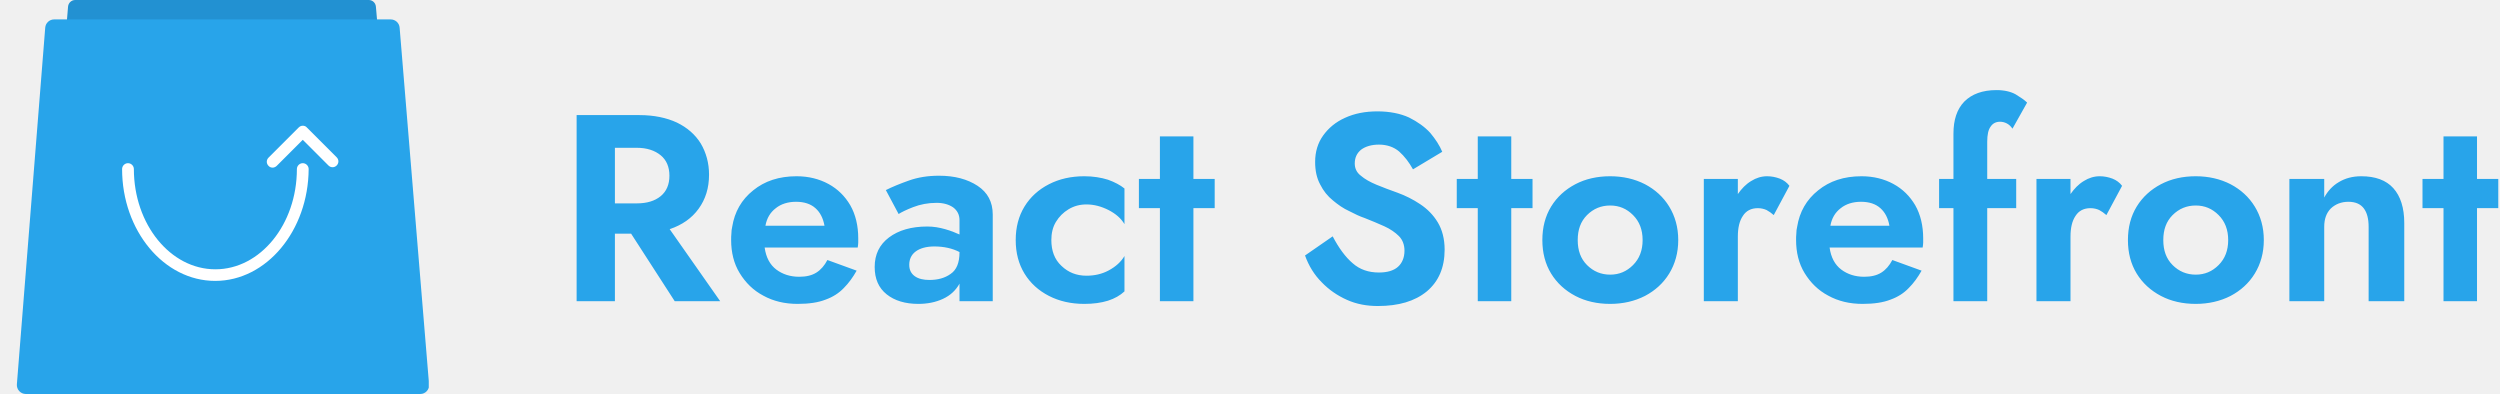
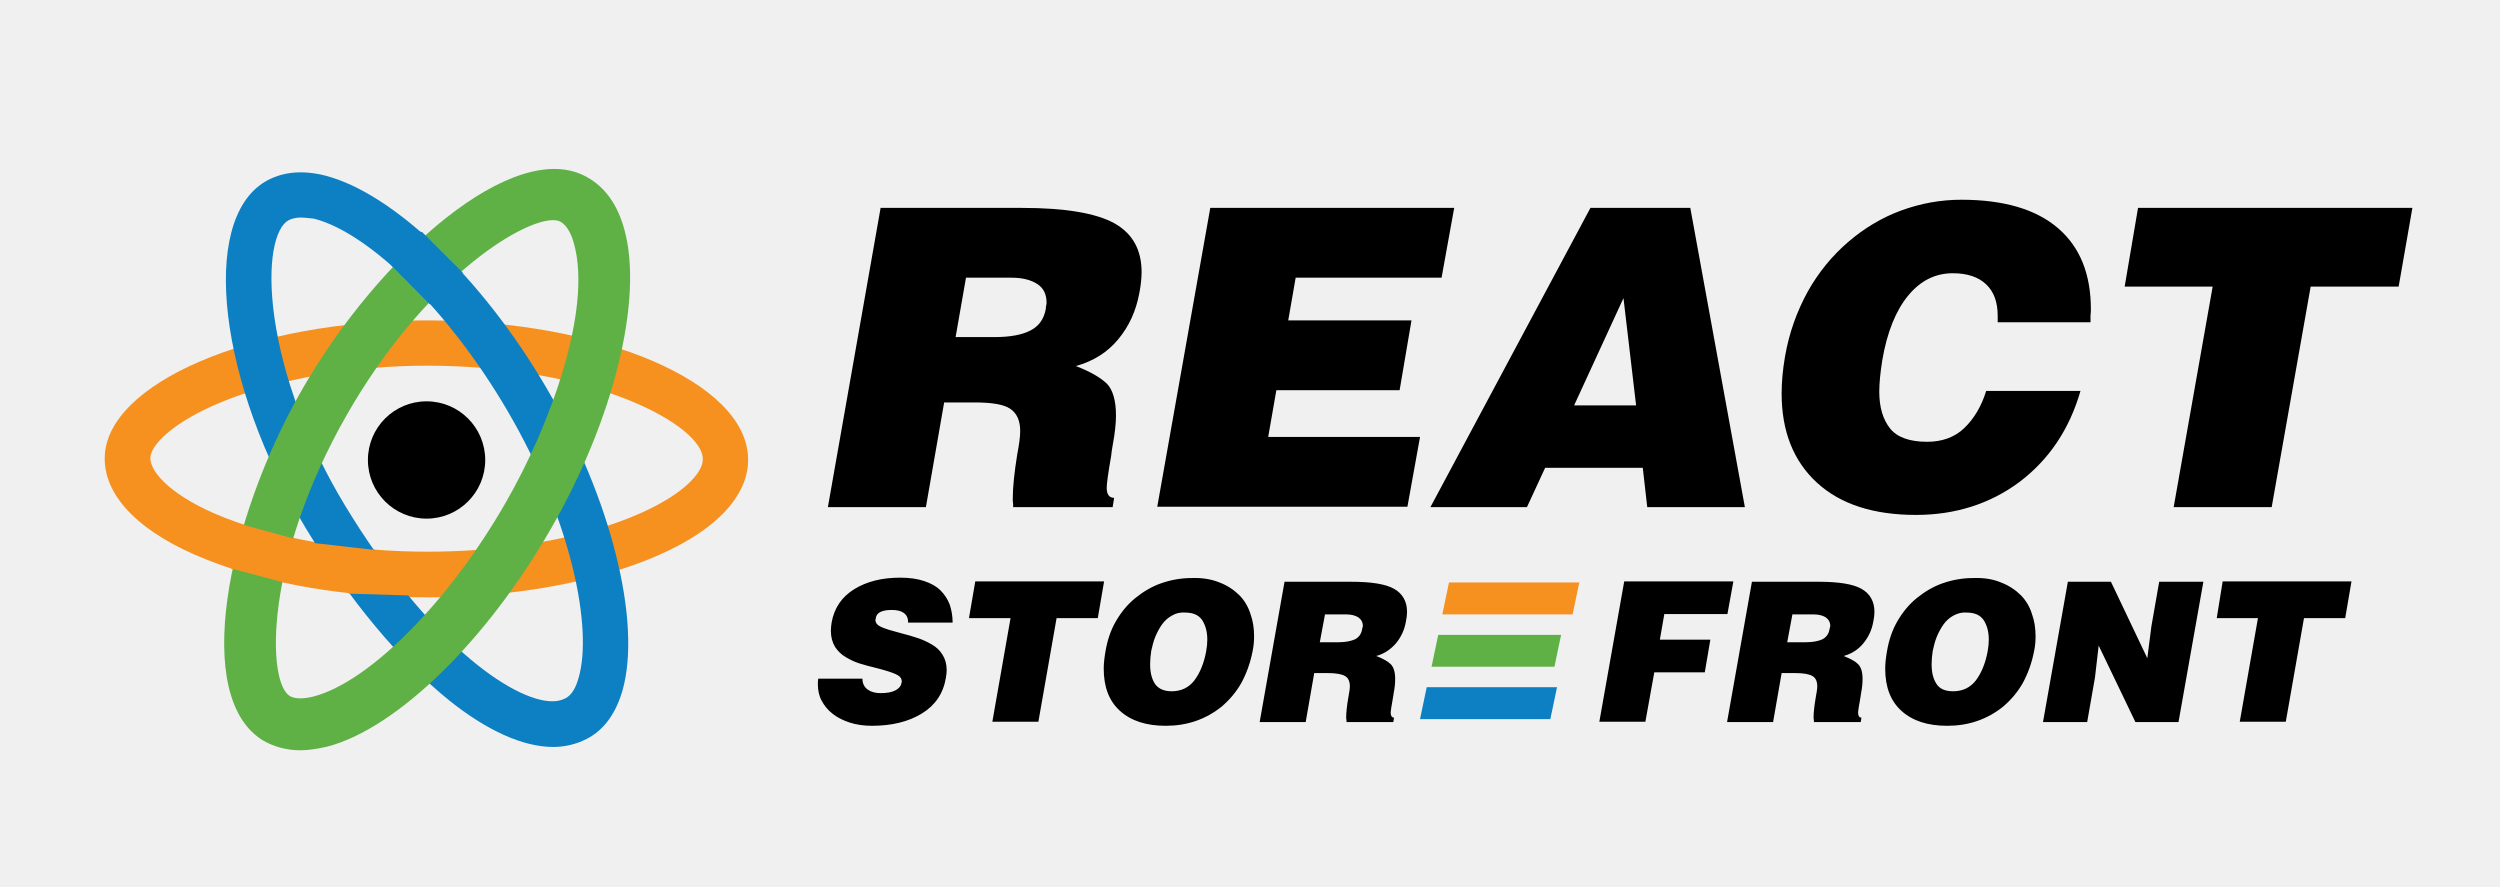
- <svg xmlns="http://www.w3.org/2000/svg" width="1929" height="304" viewBox="0 0 1929 304" fill="none">
-   <g clip-path="url(#clip0)">
-     <g clip-path="url(#clip1)">
-       <path d="M290.042 5.092C289.767 2.202 287.427 0 284.538 0H58.017C55.127 0 52.788 2.202 52.512 5.092L33.521 234.935C33.246 238.101 35.723 240.853 39.026 240.853H304.492C307.657 240.853 310.272 238.101 309.997 234.935L290.042 5.092ZM166.048 214.979C126.414 214.979 94.211 176.167 94.211 128.684C94.211 126.207 96.275 124.143 98.752 124.143C101.229 124.143 103.294 126.207 103.294 128.684C103.294 171.35 131.505 206.033 166.185 206.033C200.865 206.033 229.077 171.35 229.077 128.684C229.077 126.207 231.141 124.143 233.619 124.143C236.096 124.143 238.16 126.207 238.16 128.684C237.885 176.167 205.682 214.979 166.048 214.979ZM259.766 125.932C257.977 127.721 255.225 127.721 253.436 125.932L233.619 106.113L213.526 126.207C212.701 127.033 211.462 127.583 210.361 127.583C209.26 127.583 208.021 127.17 207.196 126.207C205.407 124.418 205.407 121.665 207.196 119.876L230.453 96.617C231.279 95.791 232.38 95.24 233.619 95.24C234.857 95.24 235.958 95.653 236.784 96.617L259.766 119.601C261.555 121.39 261.555 124.143 259.766 125.932Z" fill="#2291D2" />
-       <rect x="65.869" y="80.184" width="207.072" height="173.588" fill="white" />
-       <path d="M331.054 296.568L308.347 21.308C308.071 17.729 305.044 14.977 301.466 14.977H41.779C38.201 14.977 35.173 17.729 34.898 21.308L13.017 296.568C12.741 300.56 15.907 304 19.898 304H324.31C328.301 304 331.467 300.56 331.054 296.568ZM166.049 216.743C126.415 216.743 94.212 177.931 94.212 130.448C94.212 127.971 96.276 125.907 98.753 125.907C101.23 125.907 103.295 127.971 103.295 130.448C103.295 173.114 131.506 207.797 166.186 207.797C200.866 207.797 229.078 173.114 229.078 130.448C229.078 127.971 231.142 125.907 233.62 125.907C236.097 125.907 238.161 127.971 238.161 130.448C237.886 177.931 205.683 216.743 166.049 216.743ZM259.767 127.696C257.978 129.485 255.226 129.485 253.437 127.696L233.62 107.877L213.527 127.971C212.702 128.797 211.463 129.347 210.362 129.347C209.261 129.347 208.022 128.935 207.197 127.971C205.408 126.182 205.408 123.429 207.197 121.64L230.454 98.381C231.28 97.555 232.381 97.004 233.62 97.004C234.858 97.004 235.959 97.417 236.785 98.381L259.767 121.365C261.556 123.154 261.556 125.907 259.767 127.696Z" fill="#28A4EA" />
+ <svg xmlns="http://www.w3.org/2000/svg" viewBox="0 0 673.4 238.9" class="jss18">
+   <g fill="#F69120">
+     <path d="M115 158.7c-21.6 0-42.3-3.5-58.4-9.9-16.9-6.7-26.2-15.7-26.2-25.4 0-18.7 39.5-35 84.6-35 45.2 0 83.8 16 84.4 34.9.1 4.6-1.9 9.1-6 13.3-12.9 13.3-44.4 22.1-78.4 22.1zm0-62.4c-20 0-40.2 3.5-55.4 9.7-12.9 5.2-21.3 12.1-21.3 17.5 0 5.9 8.1 12.8 21.3 18.1 14.9 5.9 35.2 9.4 55.4 9.4 36.8 0 63.6-10.2 72.8-19.7 2.6-2.6 3.8-5.2 3.8-7.6-.4-11-31.1-27.4-76.6-27.4z" />
+     <path d="M115 160.9c-21.8 0-42.8-3.6-59.2-10.1-17.8-7-27.6-16.8-27.6-27.3 0-20.2 39.7-37.2 86.7-37.2 47.1 0 86 16.6 86.6 37 .2 5.2-2.1 10.2-6.6 14.9-13.2 13.6-45.3 22.7-79.9 22.7zm0-70.3c-43.1 0-82.4 15.7-82.4 32.8 0 8.7 8.8 17 24.8 23.3 15.8 6.3 36.3 9.8 57.5 9.8 33.5 0 64.4-8.6 76.8-21.5 3.7-3.8 5.5-7.7 5.4-11.7-.5-17.4-38.9-32.7-82.1-32.7zm0 62.5c-20.6 0-41.1-3.5-56.3-9.5-14.2-5.6-22.6-13.2-22.6-20.1 0-6.5 8.5-13.7 22.7-19.5 15.5-6.3 36-9.9 56.2-9.9 20.7 0 40.6 3.4 56 9.7 14 5.7 22.5 13 22.7 19.6.1 3-1.4 6.1-4.4 9.2-5.2 5.4-14.8 10.3-27 14-13.9 4.3-30.2 6.5-47.3 6.5zm0-54.6c-19.7 0-39.6 3.5-54.6 9.5-13.7 5.5-19.9 11.9-19.9 15.4 0 4 6.2 10.6 19.9 16 14.7 5.8 34.6 9.2 54.6 9.2 36.2 0 62.3-9.9 71.2-19.1 2.1-2.2 3.2-4.2 3.1-6-.2-8.8-28.7-25-74.3-25z" />
+   </g>
+   <g fill="#0C80C3">
+     <path d="M149 199c-7.6 0-16.8-4.2-26.8-12.2-13-10.4-26.4-26.6-37.8-45.4-22.6-37.5-28.3-80.6-11.9-90.5 4-2.4 8.9-2.9 14.7-1.4 17.8 4.5 41.2 27.1 58.2 56.2 17 29 25.3 61.8 20.2 79.7-1.6 5.7-4.5 9.6-8.5 11.8-2.4 1.1-5.1 1.8-8.1 1.8zM81 56.4c-1.8 0-3.3.4-4.5 1.1-9.7 5.9-7.8 42.7 14.6 79.7 23.5 38.9 51.2 58.7 62.3 52.8 2.1-1.1 3.7-3.5 4.7-7 3.8-13.5-1.6-43.1-19.5-73.5C122.8 82.6 100.9 61 85.2 57c-1.5-.4-2.9-.6-4.2-.6z" />
+     <path d="M149 201.2c-8.1 0-17.9-4.4-28.2-12.7-13.1-10.6-26.7-26.9-38.3-46C58.9 103.4 53.7 59.7 71.3 49c4.5-2.7 10-3.3 16.3-1.7 18.3 4.7 42.3 27.6 59.6 57.2 17.3 29.5 25.7 62.9 20.5 81.4-1.8 6.3-5 10.7-9.6 13.1-2.7 1.4-5.8 2.2-9.1 2.2zM81 50.8c-2.8 0-5.3.6-7.4 1.9-15.1 9.2-9 51.7 12.7 87.5 11.3 18.6 24.5 34.6 37.3 44.8 9.5 7.7 18.3 11.7 25.5 11.7 2.6 0 5-.6 7.1-1.7 3.5-1.9 6-5.4 7.5-10.5 4.9-17.4-3.3-49.4-20-78-16.8-28.6-39.6-50.8-56.9-55.2-2.2-.3-4-.5-5.8-.5zm67.9 142.6c-15 0-40-22.5-59.6-54.9C79 121.4 72 102.8 69.6 86c-2.2-15.5 0-26.8 5.8-30.4 2.6-1.6 6.1-1.9 10.4-.8 16.2 4.1 38.7 26.1 54.7 53.6 8.4 14.3 14.6 29.4 18.1 43.7 3.1 12.9 3.7 24.1 1.6 31.5-1.2 4.1-3.1 6.9-5.7 8.3-1.7 1-3.6 1.5-5.6 1.5zM81 58.6c-1.4 0-2.5.3-3.4.8-3.4 2-5.8 10.9-3.7 26 2.3 16.2 9 34.2 19 50.7 21.9 36.2 45 52.8 55.9 52.8 1.4 0 2.5-.3 3.5-.8 1.6-.8 2.8-2.7 3.6-5.7 3.7-13-1.7-41.9-19.3-71.9-15.5-26.5-36.9-47.7-52-51.6-1.3-.1-2.5-.3-3.6-.3z" />
+   </g>
+   <g fill="#5FB146">
+     <path d="M80.9 199c-3.1 0-5.9-.7-8.3-2.1-15.9-9.3-10.5-52.6 11.5-90.7 22-38.2 56.5-64.8 72.4-55.9 4.1 2.3 7 6.5 8.7 12.4 4.9 17.9-2.9 49.3-19.5 78.1-17 29.5-40.4 52.5-58.4 57.3-2.3.6-4.4.9-6.4.9zm-4.4-8.9c2.1 1.3 5.1 1.4 8.7.4 15.8-4.2 37.8-26.3 53.6-53.6 12.6-21.9 23.8-53.8 18.7-72.2-1-3.8-2.7-6.4-4.9-7.6-9.3-5.2-40 15.1-61.8 53-21.6 37.7-23.6 74.5-14.3 80z" />
+     <path d="M80.9 202.1c-3.6 0-6.9-.9-9.8-2.5-19.5-11.4-10.2-59.1 10.4-94.9 20.6-35.8 57.1-68 76.6-57 4.9 2.7 8.3 7.5 10.1 14.2 5.1 18.6-2.8 51-19.8 80.5-17.3 30.2-41.5 53.8-60.2 58.7-2.6.6-5.1 1-7.3 1zm68.4-150.5c-15.2 0-42.6 21.4-62.6 56.1-22.8 39.6-25.5 79-12.6 86.6 3.3 1.9 7.5 2.2 12.4.9 17.2-4.6 39.9-27 56.5-55.9 16.2-28.2 23.9-58.7 19.2-75.8-1.4-5.1-3.8-8.6-7.2-10.5-1.6-1-3.5-1.4-5.7-1.4zM80.9 194.2c-2.2 0-4.2-.5-5.9-1.5-11.9-7-8.7-46.1 13.2-84.2 21.9-38.2 54-60.8 65.9-54.1 3 1.7 5.1 4.9 6.4 9.5 5.3 19.2-6.1 52.1-19 74.5-16.1 28-38.9 50.7-55.4 55.1-1.9.5-3.6.7-5.2.7zM149 59.3c-9.1 0-35.1 16.7-55.5 52.3-22.3 38.9-21.7 72.2-15.4 75.9 1.4.8 3.6.8 6.4.1 15.1-4 36.4-25.5 51.7-52.2 12.3-21.3 23.3-52.3 18.4-69.8-.8-2.9-2-4.9-3.5-5.8-.5-.3-1.2-.5-2.1-.5z" />
+   </g>
+   <circle cx="114.9" cy="123.9" r="15.8" />
+   <path fill="#F69120" d="M65.3 141.3l13.8 3.8s5.4 7.1 5.2 7.6c-.1.6-8.2 4.1-8.2 4.1l-13.9-3.7s1-4.8 1.2-5.5c.3-1.1 1.9-6.3 1.9-6.3zM84.8 146.3l15.9 1.8 9.6 12.3-16.3-.5s-6.3-5.3-6.2-6.1c.1-1.3-3-7.5-3-7.5z" />
+   <path fill="#0C80C3" d="M113.7 62.5l10.9 10.9s1.2 11.1.9 11.4-9.9-3-9.9-3l-10-10.1s-8.2-10.1-7.9-10.5c.6-.6 16 1.3 16 1.3z" />
+   <g>
+     <path d="M254.3 108.5l-4.9 28.1H223L237.2 56h38.1c11.6 0 19.8 1.4 24.8 4.1 5 2.8 7.4 7.2 7.4 13.2 0 1.6-.2 3.5-.6 5.6-.9 4.9-2.8 9-5.7 12.5-2.9 3.5-6.7 5.9-11.4 7.2 3.9 1.5 6.6 3.1 8.3 4.7 1.6 1.6 2.5 4.5 2.5 8.6 0 2.2-.3 4.9-.9 8.1-.2 1-.3 2-.4 2.8-.8 4.6-1.2 7.5-1.2 8.6 0 1.8.7 2.7 2 2.7l-.4 2.5h-26.8v-.8c-.1-.6-.1-1.1-.1-1.5 0-3 .4-6.9 1.2-11.9.5-2.6.8-4.7.8-6.3 0-2.8-.9-4.8-2.7-6-1.8-1.2-5-1.7-9.7-1.7h-8.1zm3.1-17.7h10.4c4.3 0 7.5-.6 9.8-1.8 2.3-1.2 3.6-3.1 4.1-5.8 0-.2 0-.5.1-.9s.1-.7.1-.8c0-2.2-.8-3.9-2.5-5s-4-1.7-6.9-1.7h-12.3l-2.8 16zM311.7 136.6L326 56h65.7l-3.4 18.8H349l-2 11.5h33.2l-3.2 18.8h-33.2l-2.2 12.6h40.9l-3.4 18.8h-67.4zM385.3 136.6L428.4 56h26.9l14.7 80.6h-26.3l-1.2-10.6h-26.3l-4.9 10.6h-26zm52-56.3L424 109.2h16.7l-3.4-28.9zM538.1 86.8V85.1c0-3.7-1-6.5-3.1-8.5s-5.1-3-9-3c-4.7 0-8.7 2-12 6-3.3 4-5.7 9.8-7 17.5-.5 3.2-.8 6-.8 8.4 0 4.2 1 7.5 2.9 9.9 1.9 2.4 5.3 3.6 10 3.6 4 0 7.4-1.2 10-3.7 2.6-2.5 4.6-5.8 5.9-10h25.4c-3 10.4-8.5 18.5-16.4 24.5-7.9 5.9-17.3 8.9-27.9 8.9-11.5 0-20.4-2.9-26.7-8.7-6.3-5.8-9.5-13.8-9.5-24 0-3.1.3-6.4.9-9.9 1.1-6.4 3.2-12.2 6.1-17.5 2.9-5.2 6.6-9.7 10.9-13.4 4.3-3.7 9.1-6.6 14.3-8.5 5.2-1.9 10.6-2.9 16.2-2.9 11.5 0 20.2 2.6 26.1 7.7 5.9 5.1 8.8 12.4 8.8 21.8 0 .3 0 .9-.1 1.7v1.8h-25zM575.9 56h73.9l-3.7 21.2h-23.7l-10.5 59.4h-26.4L596 77.2h-23.7l3.6-21.2z" />
+     <g>
+       <path d="M244.6 167.6c0-1.2-.4-2-1.3-2.6-.8-.5-1.8-.7-3.1-.7-2.6 0-4.1.7-4.3 2.2v.2l-.1.2c0 .9.5 1.5 1.6 2s2.8 1 5.1 1.6c2 .5 3.6 1 4.8 1.4 1.2.4 2.5 1 3.7 1.7 1.2.7 2.2 1.6 2.9 2.8.7 1.1 1.1 2.5 1.1 4.1 0 .6-.1 1.3-.2 2-.7 4.3-2.9 7.5-6.5 9.7-3.6 2.2-8.1 3.3-13.4 3.3-2.3 0-4.3-.3-6.1-.9-1.8-.6-3.4-1.4-4.6-2.4-1.3-1-2.2-2.2-2.9-3.5-.7-1.3-1-2.8-1-4.4 0-.5 0-.9.1-1.5h11.9c0 1.3.5 2.3 1.5 3 .9.6 2 .9 3.4.9 1.6 0 2.9-.2 3.9-.7 1-.5 1.6-1.2 1.7-2 0-.1 0-.1.1-.2v-.2c0-.9-.5-1.5-1.6-2s-2.7-1-5-1.6c-2-.5-3.6-.9-4.8-1.3-1.3-.4-2.5-1-3.7-1.7-1.2-.7-2.2-1.7-2.9-2.8-.7-1.2-1.1-2.6-1.1-4.3 0-.7.1-1.4.2-2.2.7-3.9 2.7-6.9 6.1-9 3.4-2.1 7.5-3.1 12.4-3.1 2.5 0 4.6.3 6.4.9 1.8.6 3.3 1.4 4.4 2.5 1.1 1.1 1.9 2.3 2.5 3.8.5 1.5.8 3.1.8 4.9h-12zM262.7 156.6h34.7l-1.7 9.9h-11.1l-4.9 27.9h-12.4l4.9-27.9H261l1.7-9.9zM328.5 156.9c2.1.8 3.9 2 5.3 3.4s2.4 3.1 3 5c.7 1.9 1 3.9 1 6.1 0 1.3-.1 2.6-.4 4-.6 3.1-1.6 5.9-3 8.5-1.4 2.5-3.2 4.6-5.3 6.4-2.1 1.7-4.4 3-7 3.9-2.6.9-5.3 1.3-8.1 1.3-5.2 0-9.3-1.3-12.3-4s-4.4-6.5-4.4-11.4c0-1.5.2-3.1.5-4.8.5-2.9 1.4-5.6 2.8-8 1.4-2.4 3.1-4.5 5.2-6.2 2.1-1.7 4.4-3.1 7-4 2.6-.9 5.3-1.4 8.2-1.4 2.8-.1 5.3.3 7.5 1.2zm-12.8 8.9c-1.1.6-2 1.4-2.7 2.4-.7 1-1.3 2.1-1.8 3.3-.5 1.2-.8 2.5-1.1 3.8-.2 1.3-.3 2.5-.3 3.6 0 2.2.4 3.9 1.3 5.3.9 1.3 2.4 2 4.5 2 2.6 0 4.6-1 6.1-2.9 1.5-2 2.6-4.6 3.2-7.9.2-1.1.3-2.1.3-3.1 0-2.2-.5-3.9-1.4-5.3-1-1.4-2.5-2-4.6-2-1.3-.1-2.5.2-3.5.8zM354 181.3l-2.3 13.2h-12.4l6.7-37.8h17.9c5.4 0 9.3.6 11.6 1.9 2.3 1.3 3.5 3.4 3.5 6.2 0 .8-.1 1.6-.3 2.6-.4 2.3-1.3 4.2-2.7 5.9-1.4 1.6-3.1 2.8-5.3 3.4 1.8.7 3.1 1.4 3.9 2.2.8.8 1.2 2.1 1.2 4 0 1.1-.1 2.3-.4 3.8-.1.5-.1.9-.2 1.3-.4 2.2-.6 3.5-.6 4 0 .8.3 1.3.9 1.3l-.2 1.2h-12.6v-.4c0-.3-.1-.5-.1-.7 0-1.4.2-3.3.6-5.6.2-1.2.4-2.2.4-2.9 0-1.3-.4-2.3-1.3-2.8-.8-.5-2.4-.8-4.6-.8H354zm1.5-8.3h4.9c2 0 3.5-.3 4.6-.8 1.1-.6 1.7-1.5 1.9-2.7 0-.1 0-.2.1-.4 0-.2.1-.3.1-.4 0-1.1-.4-1.8-1.2-2.4-.8-.5-1.9-.8-3.2-.8h-5.8l-1.4 7.5z" />
+       <g>
+         <path d="M430.8 194.4l6.7-37.8h29.4l-1.6 8.8h-17l-1.2 6.9h13.6l-1.5 8.8h-13.6l-2.4 13.3h-12.4zM479.9 181.3l-2.3 13.2h-12.4l6.7-37.8h17.9c5.4 0 9.3.6 11.6 1.9 2.3 1.3 3.5 3.4 3.5 6.2 0 .8-.1 1.6-.3 2.6-.4 2.3-1.3 4.2-2.7 5.9-1.3 1.6-3.1 2.8-5.3 3.4 1.8.7 3.1 1.4 3.9 2.2.8.8 1.2 2.1 1.2 4 0 1.1-.1 2.3-.4 3.8-.1.5-.1.9-.2 1.3-.4 2.2-.6 3.5-.6 4 0 .8.3 1.3.9 1.3l-.2 1.2h-12.6v-.4c0-.3-.1-.5-.1-.7 0-1.4.2-3.3.6-5.6.2-1.2.4-2.2.4-2.9 0-1.3-.4-2.3-1.3-2.8-.8-.5-2.4-.8-4.6-.8h-3.7zm1.5-8.3h4.9c2 0 3.5-.3 4.6-.8 1.1-.6 1.7-1.5 1.9-2.7 0-.1 0-.2.1-.4 0-.2.1-.3.1-.4 0-1.1-.4-1.8-1.2-2.4-.8-.5-1.9-.8-3.2-.8h-5.8l-1.4 7.5zM539 156.9c2.1.8 3.9 2 5.3 3.4s2.4 3.1 3 5c.7 1.9 1 3.9 1 6.1 0 1.3-.1 2.6-.4 4-.6 3.1-1.6 5.9-3 8.5-1.4 2.5-3.2 4.6-5.3 6.4-2.1 1.7-4.4 3-7 3.9-2.6.9-5.3 1.3-8.1 1.3-5.2 0-9.3-1.3-12.3-4s-4.4-6.5-4.4-11.4c0-1.5.2-3.1.5-4.8.5-2.9 1.4-5.6 2.8-8s3.1-4.5 5.2-6.2c2.1-1.7 4.4-3.1 7-4 2.6-.9 5.3-1.4 8.2-1.4 2.9-.1 5.4.3 7.5 1.2zm-12.8 8.9c-1.1.6-2 1.4-2.7 2.4-.7 1-1.3 2.1-1.8 3.3-.5 1.2-.8 2.5-1.1 3.8-.2 1.3-.3 2.5-.3 3.6 0 2.2.4 3.9 1.3 5.3s2.4 2 4.5 2c2.6 0 4.6-1 6.1-2.9 1.5-2 2.6-4.6 3.2-7.9.2-1.1.3-2.1.3-3.1 0-2.2-.5-3.9-1.4-5.3-1-1.4-2.5-2-4.6-2-1.2-.1-2.4.2-3.5.8zM578.4 177.3l1.1-8.6 2.1-12h11.9l-6.7 37.8h-11.6l-9.9-20.6-1 8.6-2.1 12h-11.9l6.7-37.8h11.6l9.8 20.6zM598.7 156.6h34.7l-1.7 9.9h-11.1l-4.9 27.9h-12.4l4.9-27.9h-11.1l1.6-9.9z" />
+       </g>
+       <g>
+         <path fill="#0C80C3" d="M382.5 193.7h35.1l1.8-8.6h-35.1l-1.8 8.6z" />
+         <path fill="#5FB146" d="M420.5 171h-33.1l-1.8 8.6h33.1l1.8-8.6z" />
+         <path fill="#F69120" d="M388.5 165.5h35.1l1.8-8.6h-35.1l-1.8 8.6z" />
+       </g>
    </g>
-     <path d="M474.465 180.315V232.43H444.92V88.806H462.975H474.465H493.341C504.626 88.806 514.27 90.857 522.271 94.551C530.273 98.449 536.429 103.784 540.737 110.76C544.841 117.736 547.098 125.738 547.098 134.765C547.098 145.024 544.431 153.642 539.096 161.028C533.761 168.414 526.375 173.544 516.732 176.827L555.715 232.43H520.63L486.981 180.315H474.465ZM474.465 156.924H491.495C499.086 156.924 505.242 155.078 509.756 151.385C514.27 147.691 516.527 142.357 516.527 135.586C516.527 128.815 514.27 123.481 509.756 119.787C505.242 116.094 499.086 114.042 491.495 114.042H474.465V156.924ZM589.999 190.984C591.025 198.575 594.103 204.32 599.027 208.014C603.951 211.707 609.901 213.553 616.672 213.553C622.007 213.553 626.521 212.527 630.009 210.271C633.292 208.219 636.164 204.936 638.421 200.627L660.991 208.834C658.118 213.964 654.835 218.478 651.142 222.171C647.449 226.069 642.73 229.147 636.985 231.199C631.24 233.456 624.059 234.481 615.441 234.481C605.593 234.481 596.77 232.43 588.973 228.121C581.177 224.017 575.226 218.067 570.713 210.681C566.199 203.295 564.147 194.677 564.147 185.239C564.147 183.598 564.147 181.751 564.352 180.109C564.352 178.468 564.557 176.621 564.968 174.98C566.814 163.49 572.149 154.052 581.177 146.871C589.999 139.69 601.079 135.996 614.62 135.996C623.853 135.996 632.061 138.048 639.242 141.947C646.423 145.845 651.963 151.385 656.066 158.361C660.17 165.542 662.222 174.159 662.222 184.008V187.086C662.222 188.317 662.016 189.548 661.811 190.984H589.999ZM590.615 174.159H636.164C635.138 168.414 632.881 163.9 629.188 160.618C625.495 157.335 620.571 155.693 614.21 155.693C608.055 155.693 602.72 157.335 598.617 160.618C594.308 163.9 591.641 168.414 590.615 174.159ZM693.368 165.132L683.52 146.666C688.444 144.203 694.394 141.741 701.37 139.279C708.346 136.817 715.938 135.586 724.555 135.586C736.661 135.586 746.509 138.253 754.306 143.383C762.103 148.512 766.001 155.899 766.001 165.542V232.43H740.354V218.888C737.482 224.017 733.378 227.916 727.633 230.583C721.888 233.25 715.528 234.481 708.552 234.481C698.498 234.481 690.291 232.019 684.135 227.095C677.98 222.171 674.902 215.195 674.902 205.962C674.902 196.318 678.596 188.727 685.982 183.187C693.368 177.647 703.217 174.775 715.528 174.775C720.452 174.775 724.966 175.596 729.274 176.827C733.583 178.058 737.276 179.494 740.354 180.93V169.851C740.354 165.747 738.713 162.464 735.43 160.002C732.147 157.745 727.838 156.514 722.709 156.514C715.938 156.514 709.988 157.745 704.653 159.797C699.319 161.849 695.625 163.695 693.368 165.132ZM701.576 204.32C701.576 208.219 703.012 211.091 705.884 213.143C708.757 215.195 712.655 216.016 717.169 216.016C723.53 216.016 729.069 214.579 733.583 211.296C738.097 208.219 740.354 202.679 740.354 194.677V194.472C734.814 191.599 728.249 190.163 720.862 190.163C714.707 190.163 709.783 191.599 706.5 194.062C703.217 196.524 701.576 200.012 701.576 204.32ZM811.216 185.239C811.216 193.446 813.678 200.217 819.012 205.141C824.347 210.271 830.707 212.733 838.299 212.733C844.454 212.733 850.199 211.502 855.534 208.629C860.868 205.757 864.972 202.063 867.639 197.55V224.838C864.356 227.916 860.048 230.378 854.918 232.019C849.584 233.661 843.634 234.481 836.658 234.481C826.399 234.481 817.371 232.43 809.369 228.326C801.367 224.223 795.007 218.478 790.493 211.091C785.979 203.705 783.722 195.087 783.722 185.239C783.722 175.39 785.979 166.773 790.493 159.387C795.007 152 801.367 146.255 809.369 142.152C817.371 138.048 826.399 135.996 836.658 135.996C843.634 135.996 849.584 137.022 854.918 138.664C860.048 140.51 864.356 142.767 867.639 145.435V172.928C864.972 168.414 860.868 164.926 855.329 162.054C849.584 159.181 844.044 157.745 838.299 157.745C833.17 157.745 828.656 158.976 824.552 161.438C820.449 163.9 817.166 167.183 814.704 171.287C812.241 175.39 811.216 180.109 811.216 185.239ZM894.986 105.22H920.838V138.048H937.252V160.618H920.838V232.43H894.986V160.618H878.777V138.048H894.986V105.22ZM1028.3 182.366C1033.02 191.394 1038.15 198.37 1043.69 203.089C1049.23 208.014 1056 210.271 1064 210.271C1070.36 210.271 1075.29 208.834 1078.57 205.962C1081.85 203.089 1083.7 198.781 1083.7 193.446C1083.7 188.932 1082.26 185.034 1079.39 182.161C1076.52 179.289 1072.62 176.621 1068.1 174.57C1063.38 172.518 1058.26 170.261 1052.92 168.209C1049.23 166.978 1045.33 165.132 1041.02 162.875C1036.51 160.823 1032.4 157.95 1028.5 154.668C1024.4 151.385 1021.12 147.281 1018.66 142.357C1015.99 137.433 1014.76 131.688 1014.76 124.917C1014.76 117.12 1016.81 110.349 1020.91 104.604C1025.02 98.859 1030.56 94.14 1037.94 90.857C1045.12 87.575 1053.33 85.933 1062.77 85.933C1072.21 85.933 1080.41 87.575 1087.19 90.652C1093.75 93.935 1099.29 97.833 1103.6 102.552C1107.7 107.477 1110.78 112.196 1112.83 117.12L1090.26 130.662C1087.19 125.122 1083.7 120.608 1079.59 116.915C1075.49 113.427 1070.16 111.58 1064 111.58C1058.26 111.58 1053.54 113.017 1050.25 115.479C1046.97 118.146 1045.33 121.634 1045.33 126.148C1045.33 129.841 1046.77 133.124 1050.05 135.586C1053.13 138.253 1057.23 140.51 1062.15 142.562C1067.08 144.614 1072.62 146.666 1078.36 148.717C1084.52 150.974 1090.26 153.847 1095.8 157.54C1101.34 161.233 1105.86 165.747 1109.34 171.492C1112.83 177.237 1114.68 184.418 1114.68 192.625C1114.68 206.577 1109.96 217.247 1100.93 224.838C1091.7 232.43 1079.18 236.123 1063.18 236.123C1054.56 236.123 1046.77 234.687 1039.38 231.404C1031.99 228.121 1025.43 223.607 1019.89 217.862C1014.14 212.117 1009.83 205.141 1006.96 197.139L1028.3 182.366ZM1140.24 105.22H1166.09V138.048H1182.5V160.618H1166.09V232.43H1140.24V160.618H1124.03V138.048H1140.24V105.22ZM1217.37 185.239C1217.37 193.241 1219.63 199.601 1224.55 204.526C1229.48 209.45 1235.43 211.912 1242.4 211.912C1249.38 211.912 1255.12 209.45 1260.05 204.526C1264.97 199.601 1267.44 193.241 1267.44 185.239C1267.44 177.237 1264.97 170.877 1260.05 165.952C1255.12 161.028 1249.38 158.566 1242.4 158.566C1235.43 158.566 1229.48 161.028 1224.55 165.952C1219.63 170.877 1217.37 177.237 1217.37 185.239ZM1190.08 185.239C1190.08 175.39 1192.34 166.773 1196.85 159.387C1201.37 152 1207.73 146.255 1215.53 142.152C1223.32 138.048 1232.35 135.996 1242.4 135.996C1252.25 135.996 1261.28 138.048 1269.28 142.152C1277.08 146.255 1283.44 152 1287.95 159.387C1292.47 166.773 1294.93 175.39 1294.93 185.239C1294.93 195.087 1292.47 203.705 1287.95 211.091C1283.44 218.478 1277.08 224.223 1269.28 228.326C1261.28 232.43 1252.25 234.481 1242.4 234.481C1232.35 234.481 1223.32 232.43 1215.53 228.326C1207.73 224.223 1201.37 218.478 1196.85 211.091C1192.34 203.705 1190.08 195.087 1190.08 185.239ZM1368.62 165.952C1366.78 164.311 1364.93 163.08 1363.08 162.054C1361.24 161.233 1358.98 160.618 1356.31 160.618C1351.18 160.618 1347.28 162.669 1344.82 166.568C1342.15 170.466 1340.92 175.801 1340.92 182.572V232.43H1314.66V138.048H1340.92V149.743C1343.8 145.64 1347.08 142.152 1351.18 139.69C1355.08 137.227 1359.18 135.996 1363.49 135.996C1366.78 135.996 1370.06 136.612 1373.34 137.843C1376.42 139.074 1378.88 140.921 1380.73 143.383L1368.62 165.952ZM1411.71 190.984C1412.74 198.575 1415.81 204.32 1420.74 208.014C1425.66 211.707 1431.61 213.553 1438.38 213.553C1443.72 213.553 1448.23 212.527 1451.72 210.271C1455 208.219 1457.87 204.936 1460.13 200.627L1482.7 208.834C1479.83 213.964 1476.55 218.478 1472.85 222.171C1469.16 226.069 1464.44 229.147 1458.7 231.199C1452.95 233.456 1445.77 234.481 1437.15 234.481C1427.3 234.481 1418.48 232.43 1410.68 228.121C1402.89 224.017 1396.94 218.067 1392.42 210.681C1387.91 203.295 1385.86 194.677 1385.86 185.239C1385.86 183.598 1385.86 181.751 1386.06 180.109C1386.06 178.468 1386.27 176.621 1386.68 174.98C1388.52 163.49 1393.86 154.052 1402.89 146.871C1411.71 139.69 1422.79 135.996 1436.33 135.996C1445.56 135.996 1453.77 138.048 1460.95 141.947C1468.13 145.845 1473.67 151.385 1477.78 158.361C1481.88 165.542 1483.93 174.159 1483.93 184.008V187.086C1483.93 188.317 1483.73 189.548 1483.52 190.984H1411.71ZM1412.33 174.159H1457.87C1456.85 168.414 1454.59 163.9 1450.9 160.618C1447.21 157.335 1442.28 155.693 1435.92 155.693C1429.77 155.693 1424.43 157.335 1420.33 160.618C1416.02 163.9 1413.35 168.414 1412.33 174.159ZM1552.83 99.27C1551.4 97.218 1549.96 95.987 1548.32 95.166C1546.68 94.345 1545.04 93.935 1543.19 93.935C1540.11 93.935 1537.65 95.166 1536.01 97.628C1534.16 100.09 1533.34 103.989 1533.34 109.323V138.048H1555.7V160.618H1533.34V232.43H1507.28V160.618H1496.2V138.048H1507.28V103.168C1507.28 92.499 1509.95 84.292 1515.69 78.342C1521.44 72.597 1529.65 69.519 1540.52 69.519C1546.68 69.519 1551.6 70.75 1555.29 72.802C1558.99 75.059 1562.06 77.111 1564.12 79.162L1552.83 99.27ZM1625.29 165.952C1623.45 164.311 1621.6 163.08 1619.75 162.054C1617.91 161.233 1615.65 160.618 1612.98 160.618C1607.85 160.618 1603.96 162.669 1601.49 166.568C1598.83 170.466 1597.6 175.801 1597.6 182.572V232.43H1571.33V138.048H1597.6V149.743C1600.47 145.64 1603.75 142.152 1607.85 139.69C1611.75 137.227 1615.86 135.996 1620.17 135.996C1623.45 135.996 1626.73 136.612 1630.01 137.843C1633.09 139.074 1635.55 140.921 1637.4 143.383L1625.29 165.952ZM1669.2 185.239C1669.2 193.241 1671.46 199.601 1676.38 204.526C1681.31 209.45 1687.26 211.912 1694.23 211.912C1701.21 211.912 1706.96 209.45 1711.88 204.526C1716.8 199.601 1719.27 193.241 1719.27 185.239C1719.27 177.237 1716.8 170.877 1711.88 165.952C1706.96 161.028 1701.21 158.566 1694.23 158.566C1687.26 158.566 1681.31 161.028 1676.38 165.952C1671.46 170.877 1669.2 177.237 1669.2 185.239ZM1641.91 185.239C1641.91 175.39 1644.17 166.773 1648.68 159.387C1653.2 152 1659.56 146.255 1667.36 142.152C1675.15 138.048 1684.18 135.996 1694.23 135.996C1704.08 135.996 1713.11 138.048 1721.11 142.152C1728.91 146.255 1735.27 152 1739.78 159.387C1744.3 166.773 1746.76 175.39 1746.76 185.239C1746.76 195.087 1744.3 203.705 1739.78 211.091C1735.27 218.478 1728.91 224.223 1721.11 228.326C1713.11 232.43 1704.08 234.481 1694.23 234.481C1684.18 234.481 1675.15 232.43 1667.36 228.326C1659.56 224.223 1653.2 218.478 1648.68 211.091C1644.17 203.705 1641.91 195.087 1641.91 185.239ZM1827.63 174.98C1827.63 168.825 1826.4 164.106 1823.94 160.823C1821.48 157.54 1817.58 155.693 1812.04 155.693C1806.5 155.693 1801.99 157.54 1798.5 160.823C1795.01 164.311 1793.37 169.03 1793.37 174.98V232.43H1766.49V138.048H1793.37V152.411C1796.04 147.486 1799.73 143.383 1804.65 140.51C1809.37 137.638 1815.12 135.996 1821.89 135.996C1832.97 135.996 1841.18 139.074 1846.72 145.229C1852.26 151.385 1855.13 160.412 1855.13 172.108V232.43H1827.63V174.98ZM1885.41 105.22H1911.26V138.048H1927.67V160.618H1911.26V232.43H1885.41V160.618H1869.2V138.048H1885.41V105.22Z" fill="#28A4EA" />
  </g>
-   <defs>
-     <clipPath id="clip0">
-       <rect width="1929" height="304" fill="white" />
-     </clipPath>
-     <clipPath id="clip1">
-       <rect width="317.841" height="304.411" fill="white" transform="translate(13)" />
-     </clipPath>
-   </defs>
</svg>
